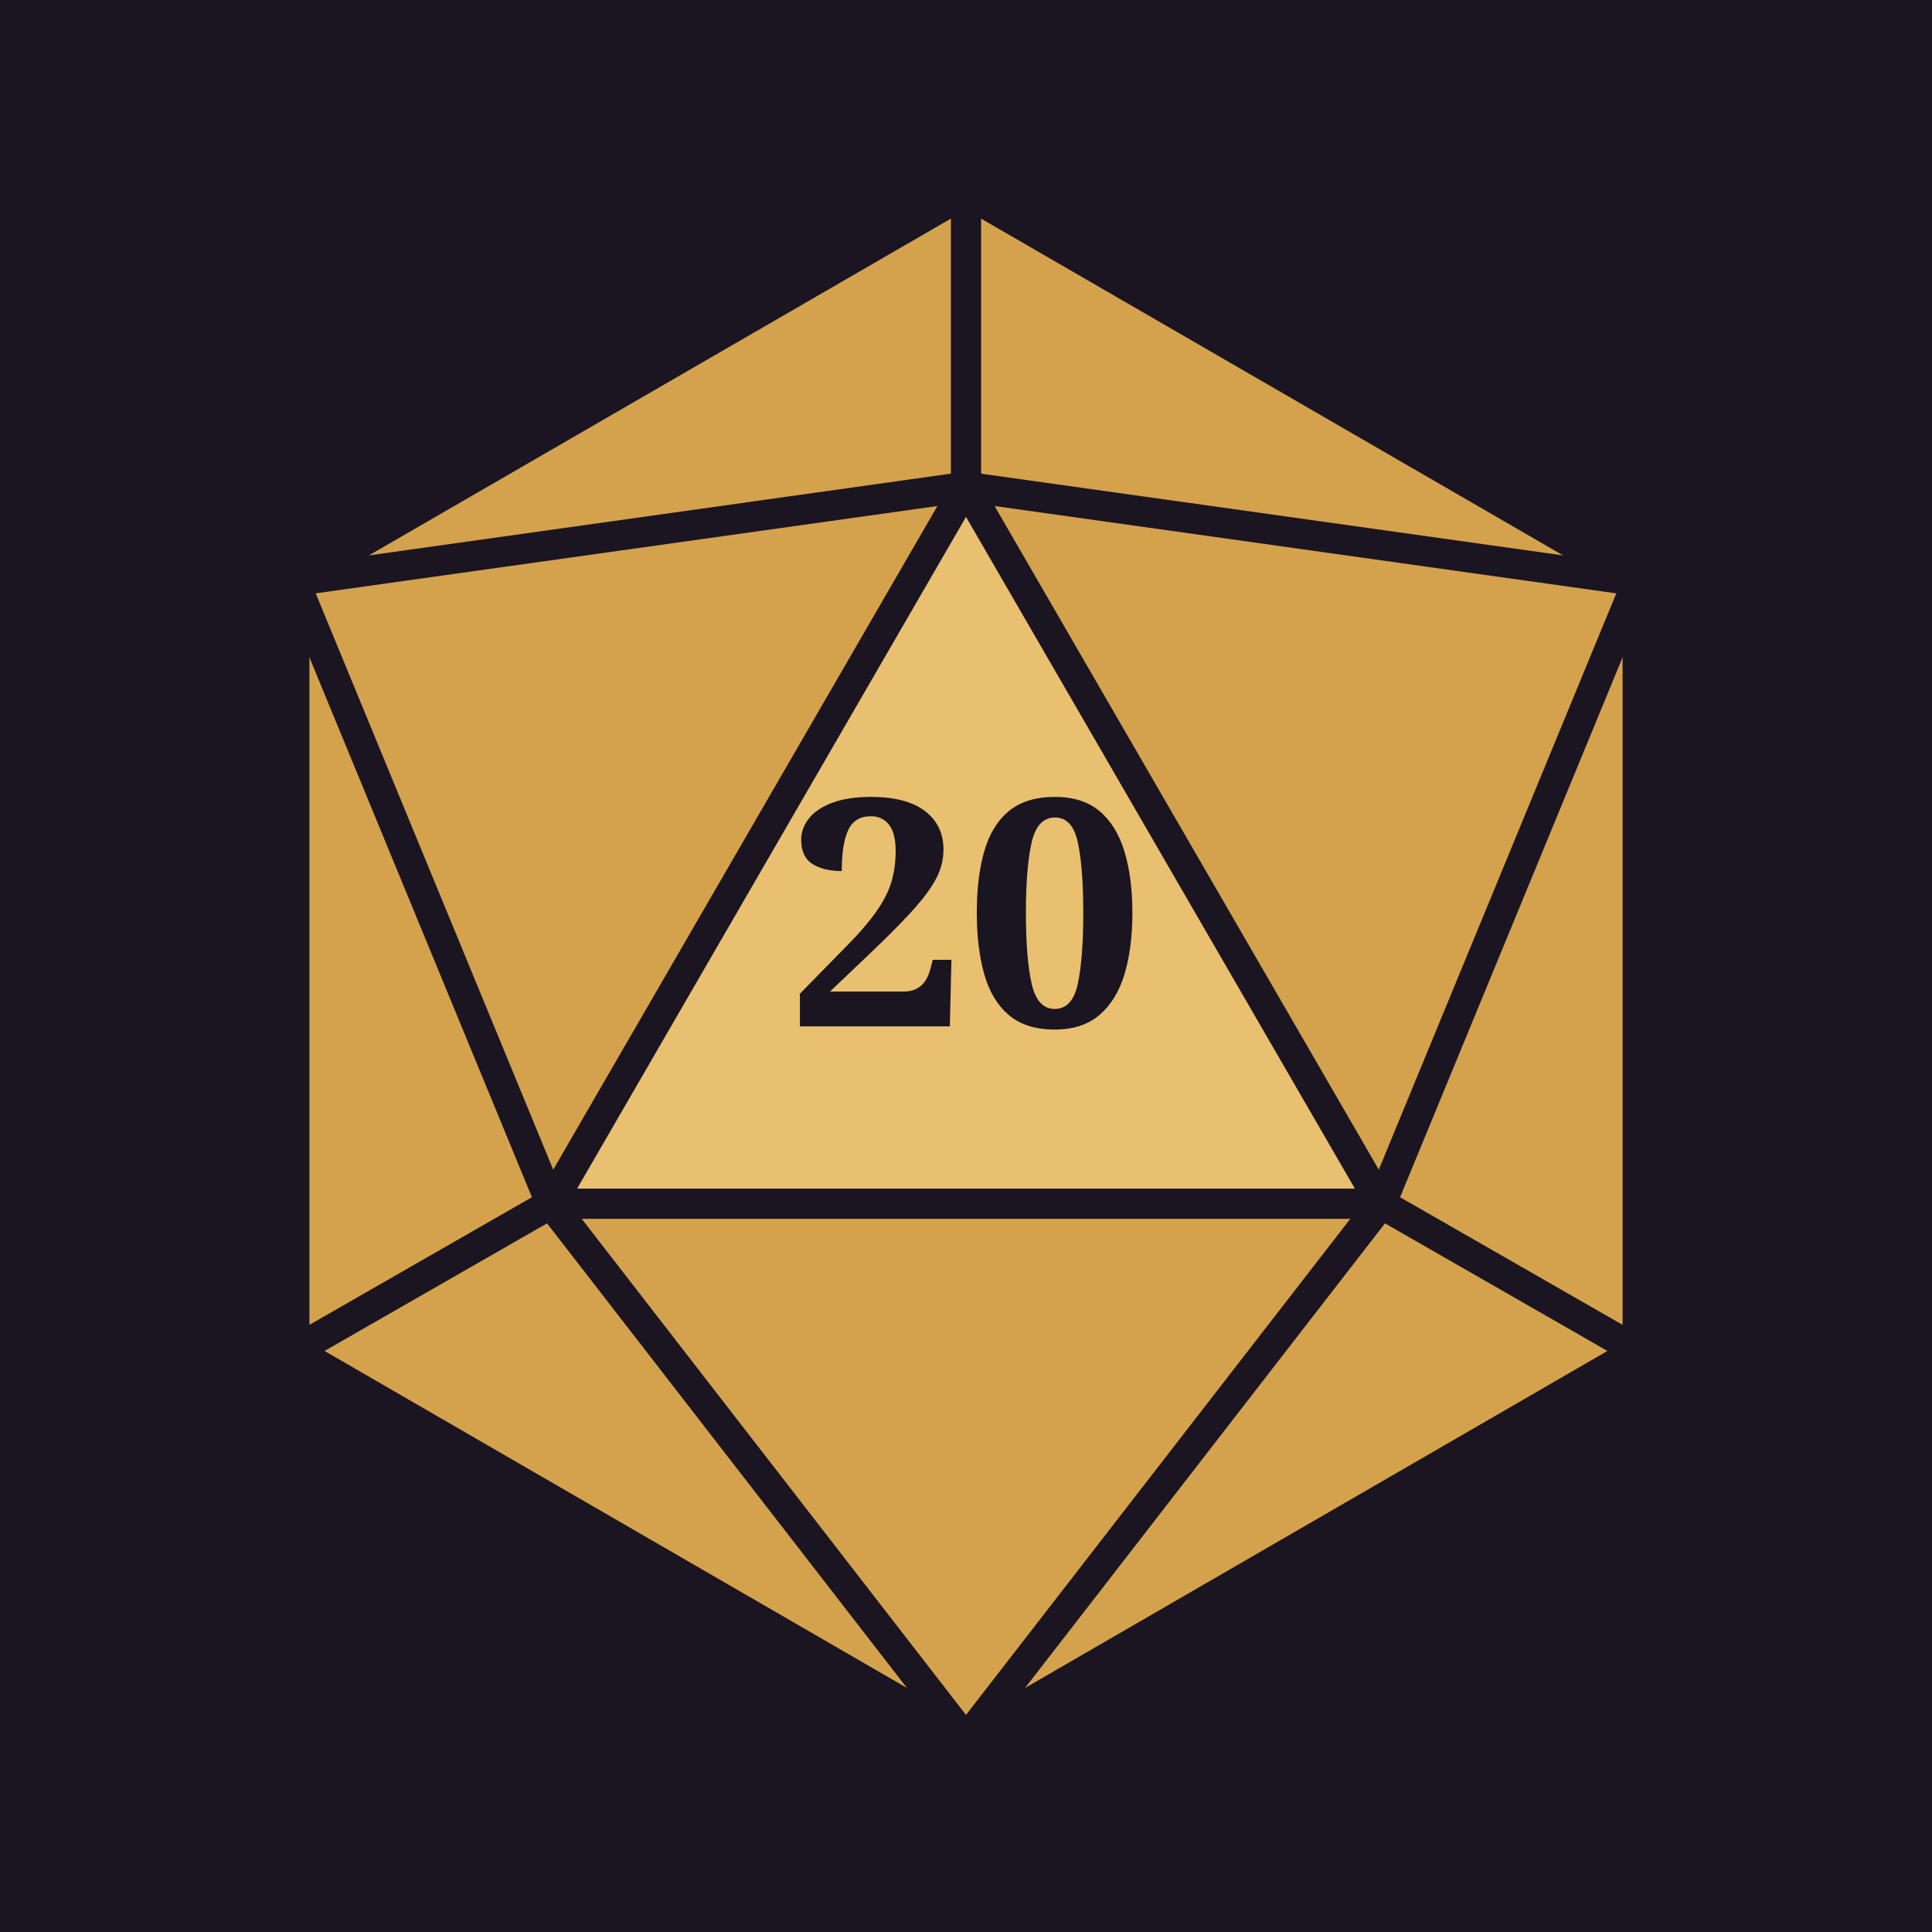
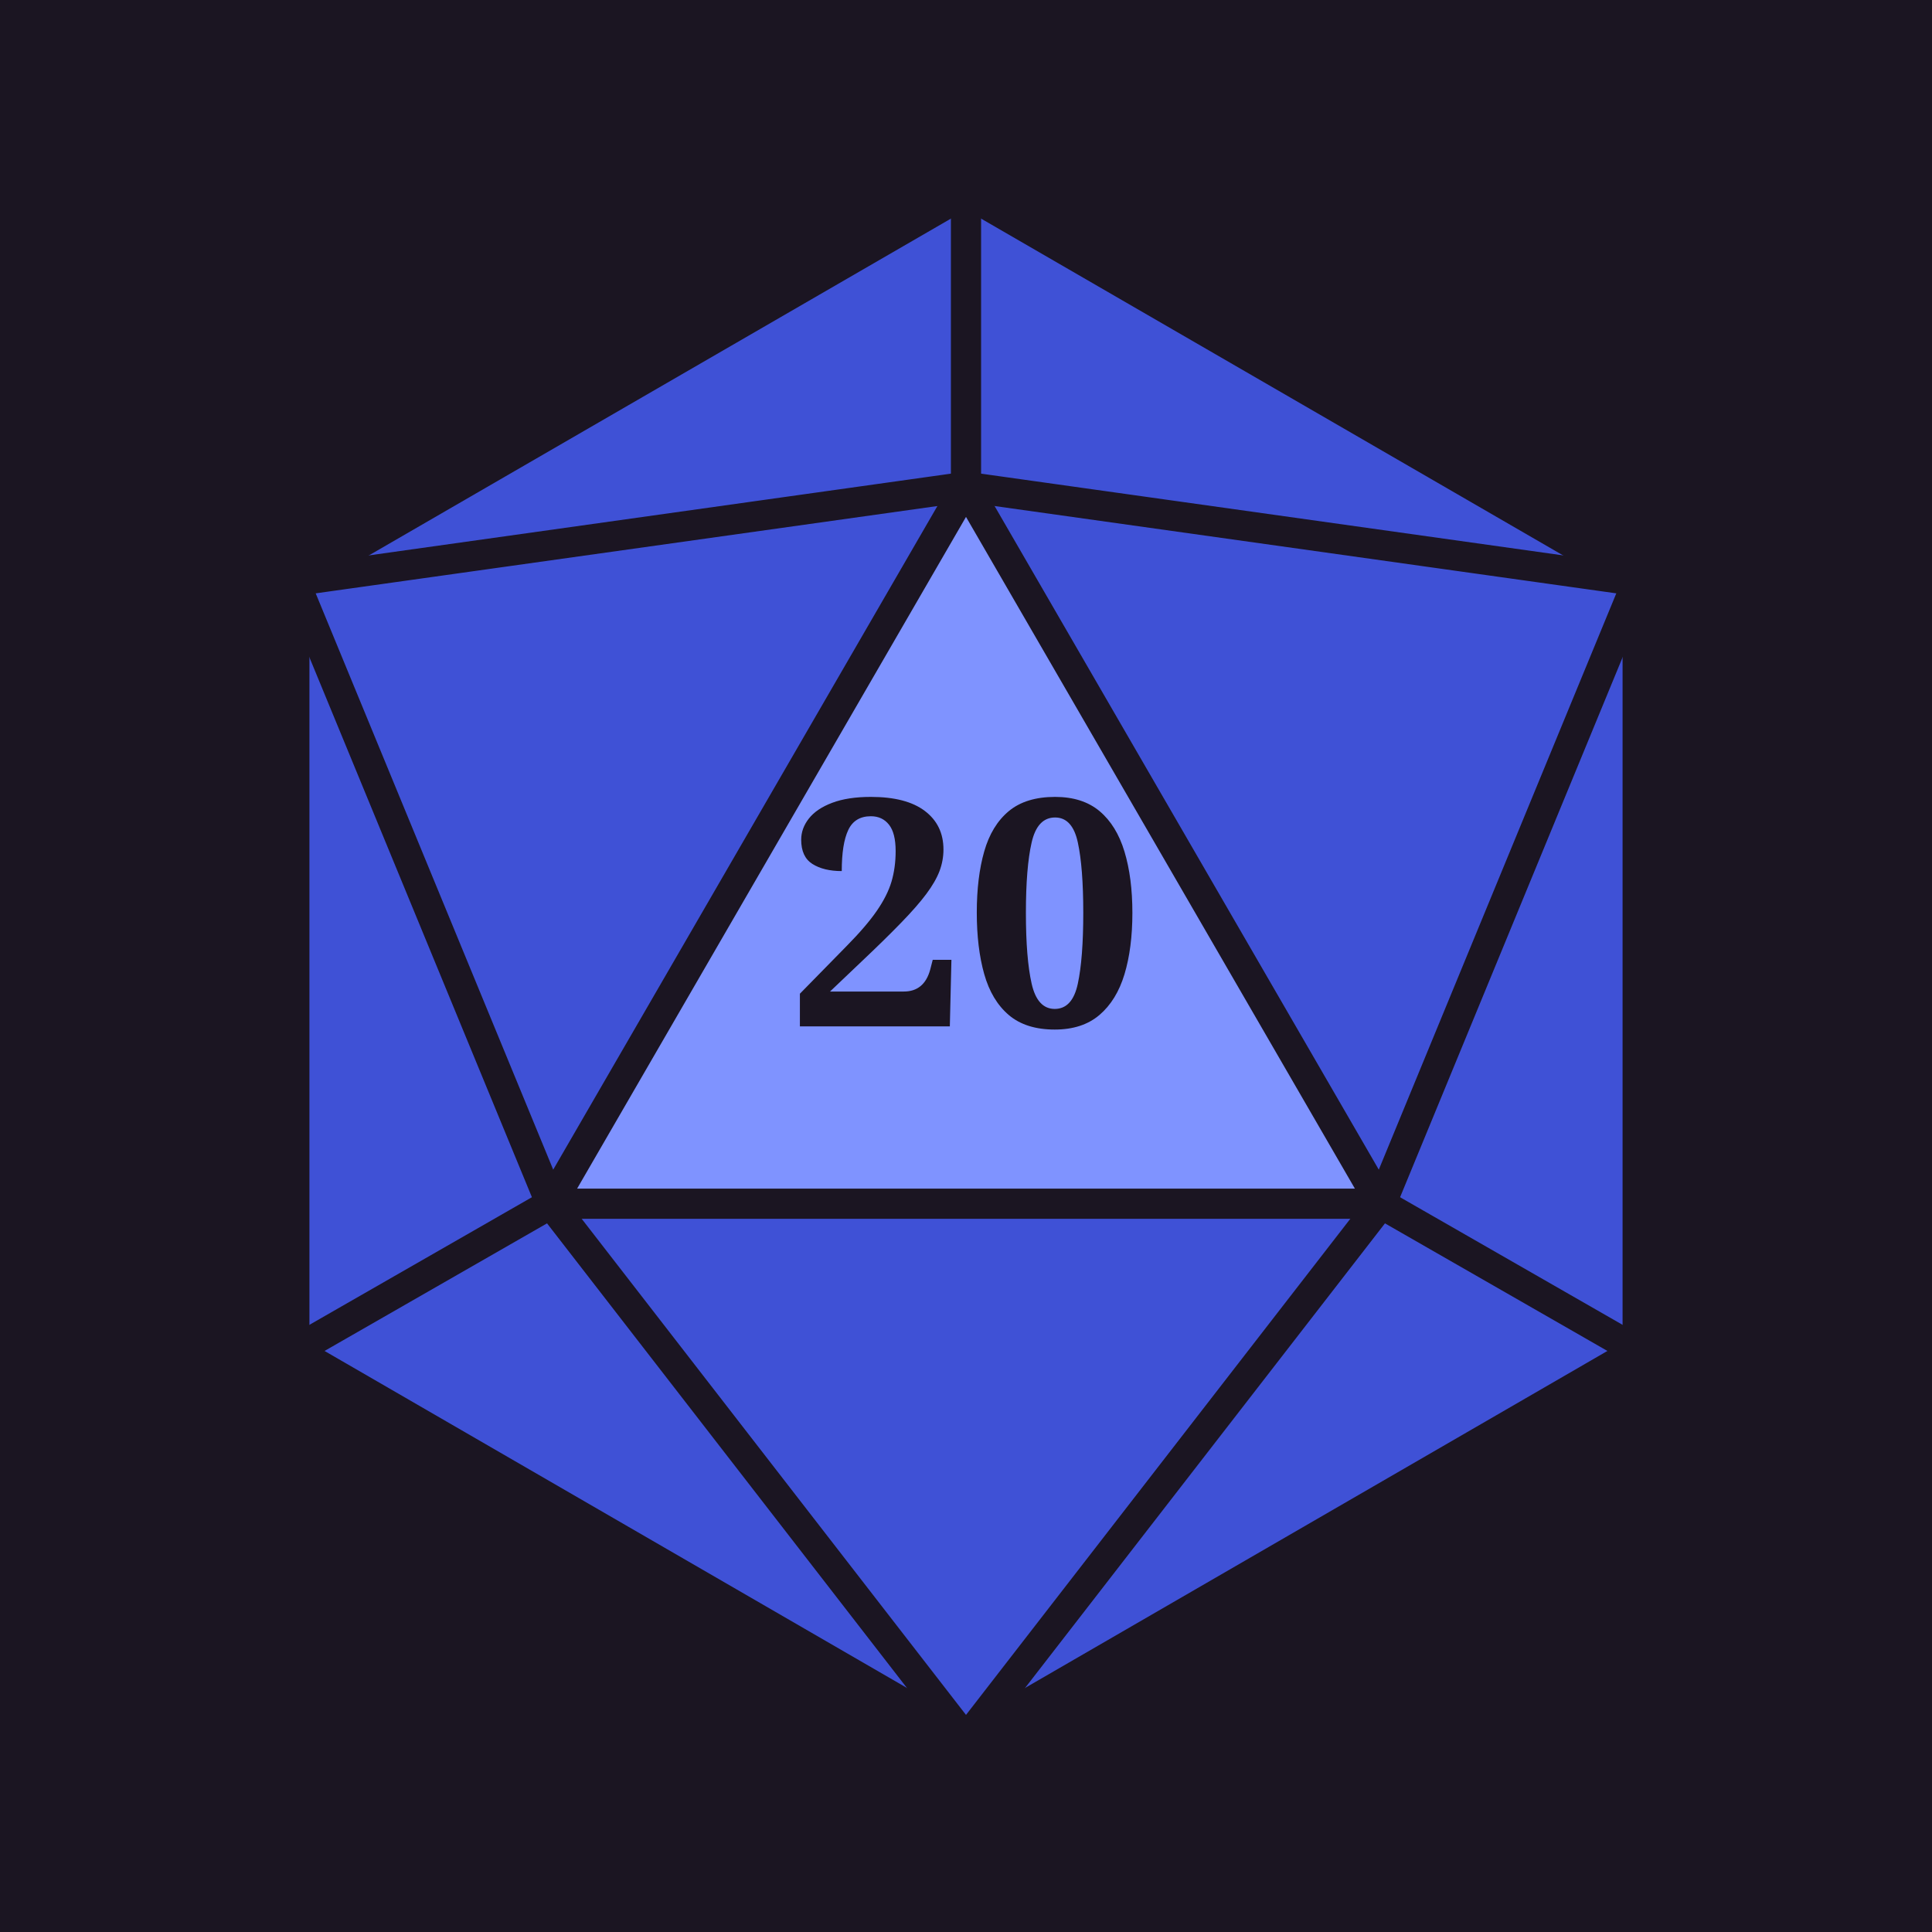
<svg xmlns="http://www.w3.org/2000/svg" viewBox="0 0 512 512">
  <rect width="512" height="512" fill="#1b1522" />
-   <polygon points="256,51 434,154 434,358 256,461 78,358 78,154" fill="#d4a24c" stroke="#1b1522" stroke-width="8" stroke-linejoin="round" />
-   <polygon points="256,129 366,319 146,319" fill="#e8c070" stroke="#1b1522" stroke-width="8" stroke-linejoin="round" />
+   <polygon points="256,51 434,154 434,358 256,461 78,358 78,154" fill="#3f51d6" stroke="#1b1522" stroke-width="8" stroke-linejoin="round" />
+   <polygon points="256,129 366,319 146,319" fill="#7f93ff" stroke="#1b1522" stroke-width="8" stroke-linejoin="round" />
  <g stroke="#1b1522" stroke-width="8" stroke-linecap="round" fill="none">
    <line x1="256" y1="129" x2="256" y2="51" />
    <line x1="256" y1="129" x2="434" y2="154" />
    <line x1="256" y1="129" x2="78" y2="154" />
    <line x1="146" y1="319" x2="78" y2="358" />
    <line x1="146" y1="319" x2="78" y2="154" />
    <line x1="146" y1="319" x2="256" y2="461" />
    <line x1="366" y1="319" x2="434" y2="358" />
    <line x1="366" y1="319" x2="434" y2="154" />
    <line x1="366" y1="319" x2="256" y2="461" />
  </g>
  <text x="256" y="272" font-size="84" font-weight="bold" text-anchor="middle" fill="#1b1522" font-family="Georgia, serif">20</text>
</svg>
